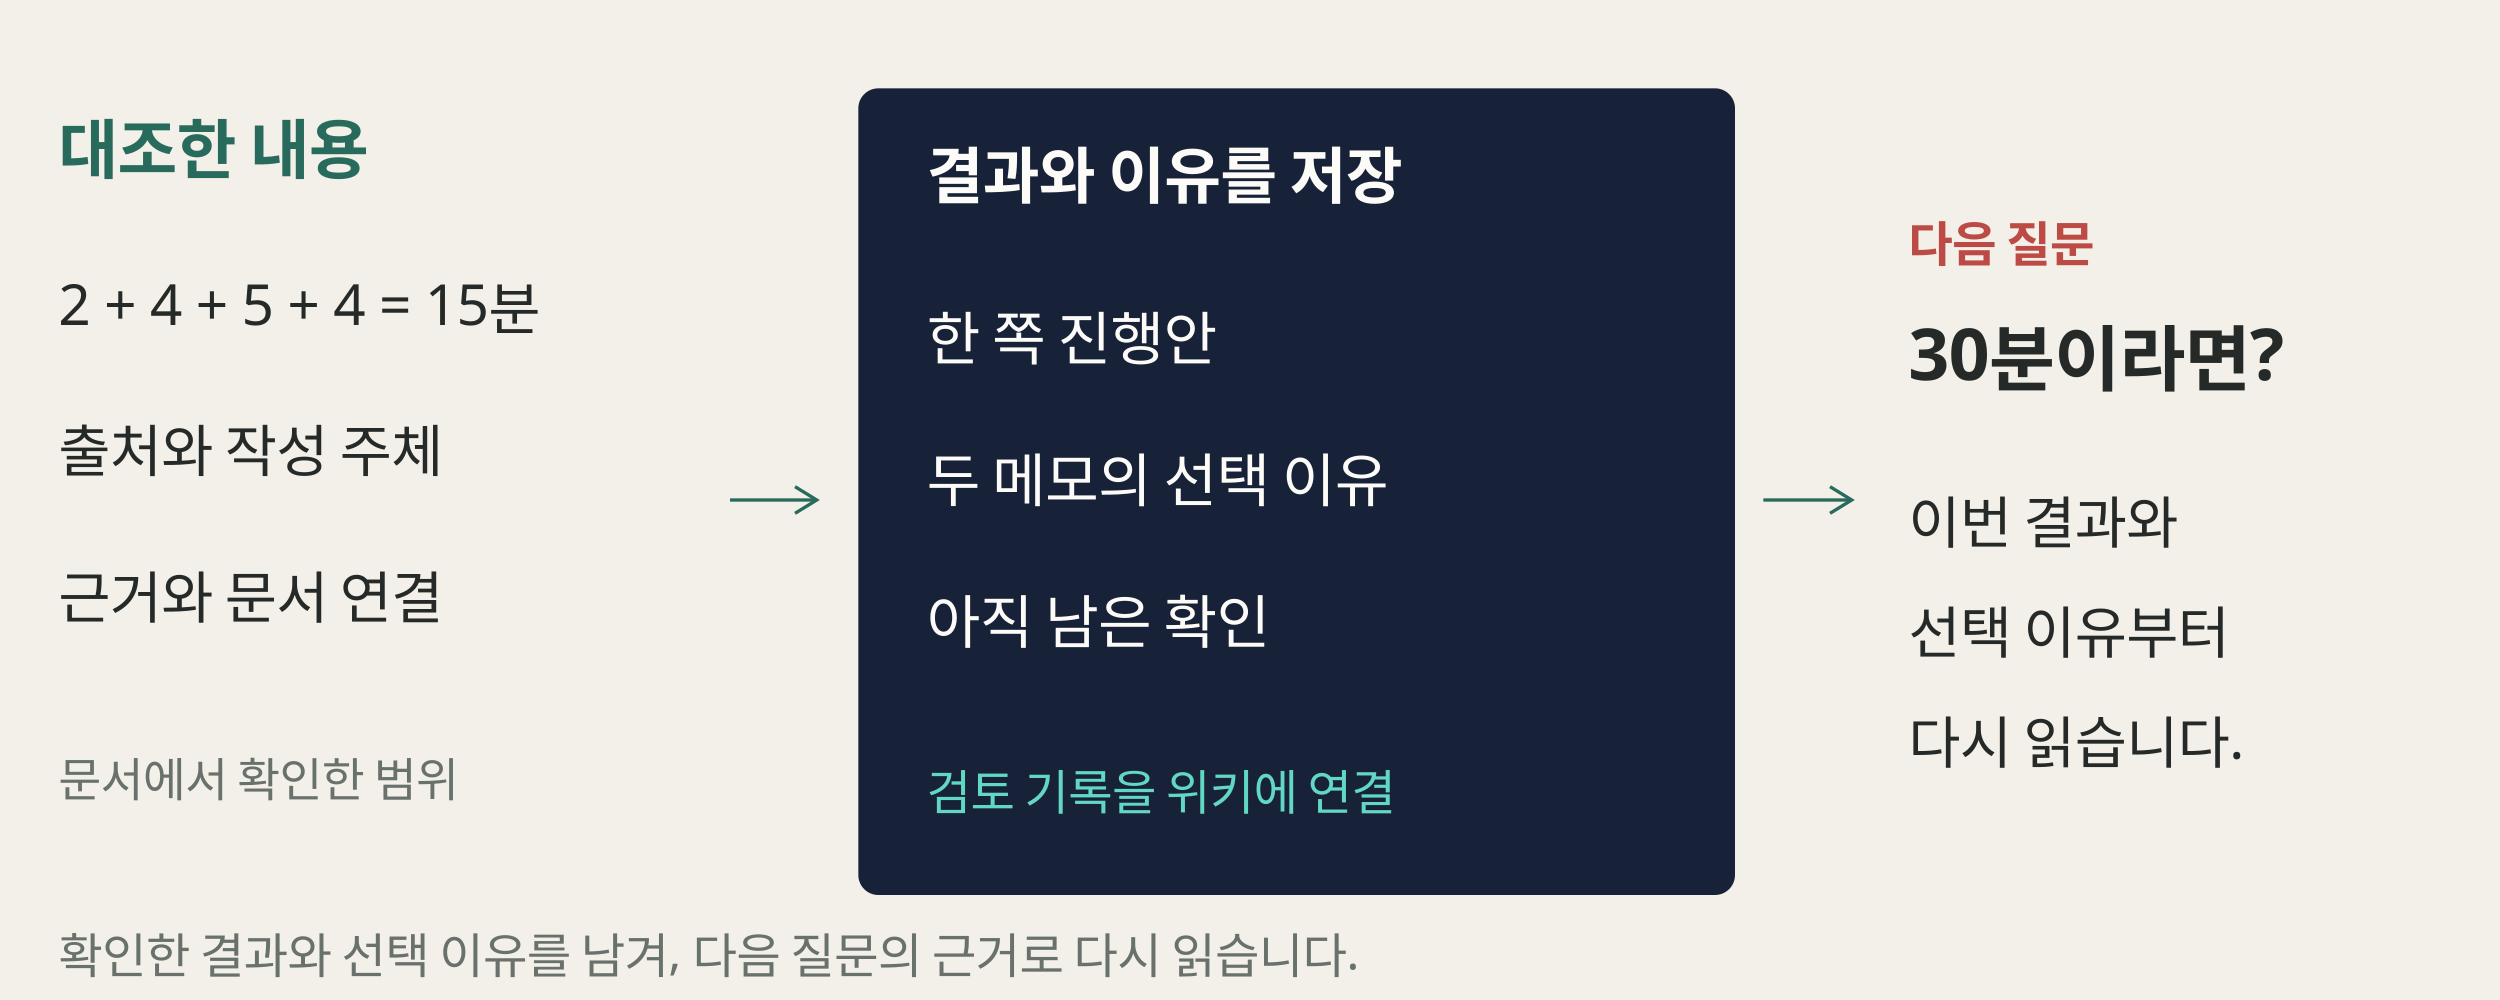
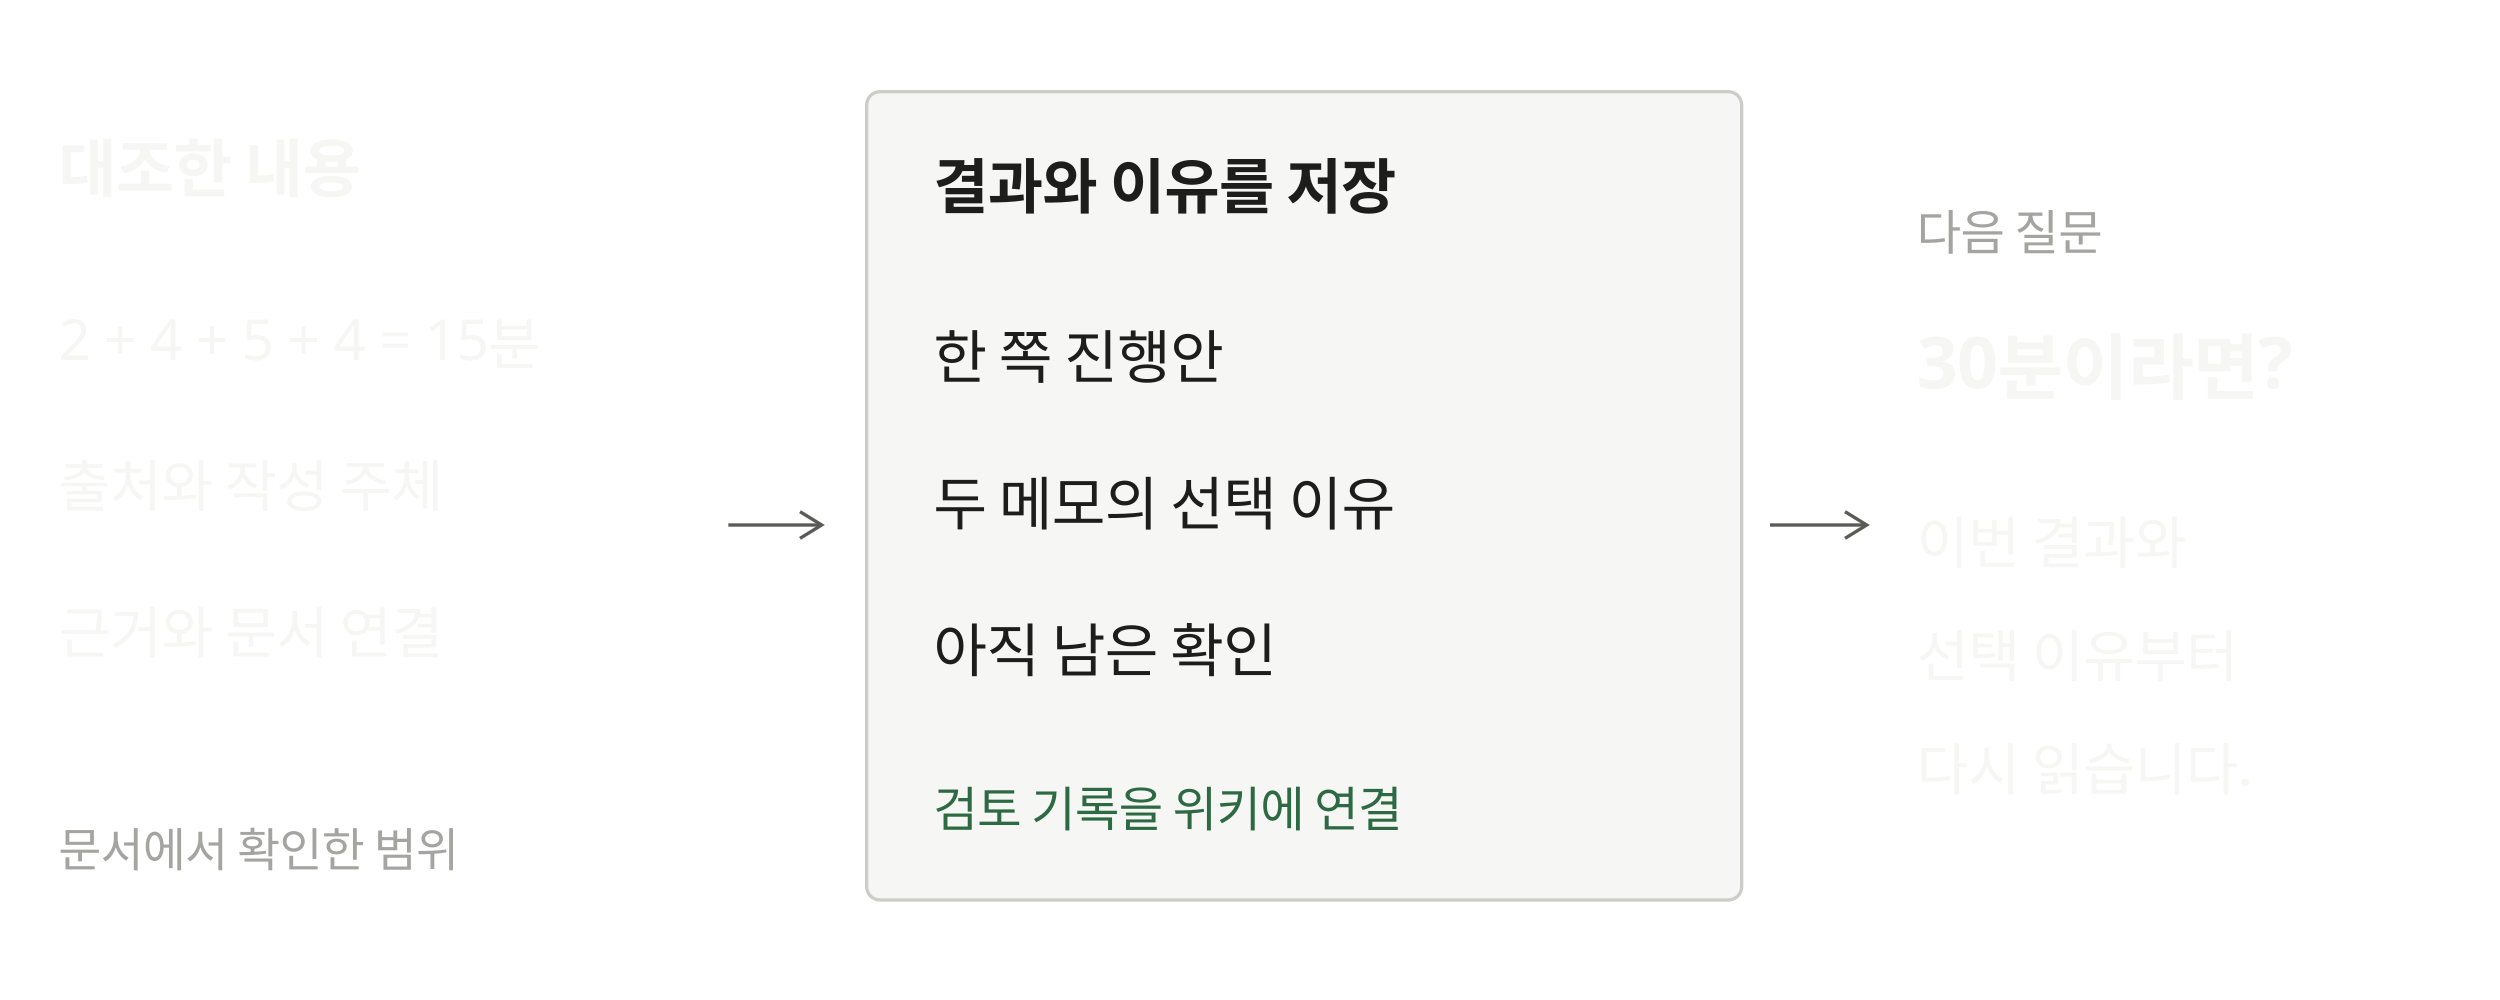
- <svg xmlns="http://www.w3.org/2000/svg" width="1500" height="600" viewBox="0 0 1500 600" role="img" aria-labelledby="title desc">
-   <rect width="1500" height="600" fill="#F2F0E8" />
+ <svg xmlns="http://www.w3.org/2000/svg" width="1500" height="600" viewBox="0 0 1500 600" style="background:#080808" role="img" aria-labelledby="title desc">
  <g font-family="'Noto Sans KR','Malgun Gothic','Apple SD Gothic Neo',sans-serif" letter-spacing="-.4">
-     <text x="35" y="104" font-size="39" fill="#286A5B" font-weight="600" text-anchor="start">대조한 내용</text>
-     <text x="35" y="195" font-size="34" fill="#252A28" font-weight="400" text-anchor="start">2 + 4 + 5 + 4 = 15분</text>
-     <text x="35" y="283" font-size="34" fill="#252A28" font-weight="400" text-anchor="start">출처와 작성 주체</text>
-     <text x="35" y="371" font-size="34" fill="#252A28" font-weight="400" text-anchor="start">근거와 문서 연결</text>
-     <text x="35" y="478" font-size="28" fill="#68716B" font-weight="400" text-anchor="start">문서에서 확인한 범위</text>
-     <path d="M438 300L490 300" fill="none" stroke="#286A5B" stroke-width="2" />
-     <path d="M477 292L490 300L477 308" fill="none" stroke="#286A5B" stroke-width="2" />
-     <rect x="515" y="53" width="526" height="484" rx="12" fill="#172238" />
-     <text x="556" y="119" font-size="37" fill="#FCFBF7" font-weight="600" text-anchor="start">결과와 이유를 저장</text>
-     <text x="556" y="216" font-size="35" fill="#FCFBF7" font-weight="400" text-anchor="start">한 쪽 진행안</text>
-     <text x="556" y="301" font-size="35" fill="#FCFBF7" font-weight="400" text-anchor="start">두 메모의 선택 이유</text>
-     <text x="556" y="386" font-size="35" fill="#FCFBF7" font-weight="400" text-anchor="start">아직 남은 확인</text>
-     <text x="556" y="486" font-size="29" fill="#63D7C5" font-weight="400" text-anchor="start">검토 기록을 위키에 연결</text>
-     <path d="M1058 300L1111 300" fill="none" stroke="#286A5B" stroke-width="2" />
-     <path d="M1098 292L1111 300L1098 308" fill="none" stroke="#286A5B" stroke-width="2" />
-     <text x="1145" y="157" font-size="29" fill="#BD4B45" font-weight="600" text-anchor="start">다음 질문</text>
-     <text x="1145" y="228" font-size="43" fill="#252A28" font-weight="600" text-anchor="start">30분이라면?</text>
-     <text x="1145" y="326" font-size="34" fill="#252A28" font-weight="400" text-anchor="start">이번 결과와</text>
-     <text x="1145" y="392" font-size="34" fill="#252A28" font-weight="400" text-anchor="start">선택 이유부터</text>
-     <text x="1145" y="458" font-size="34" fill="#252A28" font-weight="400" text-anchor="start">다시 읽습니다.</text>
-     <text x="35" y="584" font-size="29" fill="#68716B" font-weight="400" text-anchor="start">확인한 결과와 선택 이유를 남겨, 다음 질문의 근거로 다시 읽습니다.</text>
+     <text x="35" y="115" font-size="38" fill="#F6F6F4" font-weight="550" text-anchor="start">대조한 내용</text>
+     <text x="35" y="216" font-size="34" fill="#F6F6F4" font-weight="400" text-anchor="start">2 + 4 + 5 + 4 = 15분</text>
+     <text x="35" y="304" font-size="34" fill="#F6F6F4" font-weight="400" text-anchor="start">출처와 작성 주체</text>
+     <text x="35" y="392" font-size="34" fill="#F6F6F4" font-weight="400" text-anchor="start">근거와 문서 연결</text>
+     <text x="35" y="520" font-size="28" fill="#A4A4A1" font-weight="400" text-anchor="start">문서에서 확인한 범위</text>
+     <path d="M437 315L493 315" fill="none" stroke="#5A5A57" stroke-width="2" />
+     <path d="M480 307L493 315L480 323" fill="none" stroke="#5A5A57" stroke-width="2" />
+     <rect x="520" y="55" width="525" height="485" rx="8" fill="#F6F6F4" stroke="#CDCDC7" stroke-width="2" />
+     <text x="560" y="125" font-size="36" fill="#1D1D1B" font-weight="600" text-anchor="start">결과와 이유를 저장</text>
+     <text x="560" y="227" font-size="35" fill="#1D1D1B" font-weight="400" text-anchor="start">한 쪽 진행안</text>
+     <text x="560" y="315" font-size="35" fill="#1D1D1B" font-weight="400" text-anchor="start">두 메모의 선택 이유</text>
+     <text x="560" y="403" font-size="35" fill="#1D1D1B" font-weight="400" text-anchor="start">아직 남은 확인</text>
+     <text x="560" y="496" font-size="29" fill="#2D6A43" font-weight="400" text-anchor="start">검토 기록을 위키에 연결</text>
+     <path d="M1062 315L1120 315" fill="none" stroke="#5A5A57" stroke-width="2" />
+     <path d="M1107 307L1120 315L1107 323" fill="none" stroke="#5A5A57" stroke-width="2" />
+     <text x="1150" y="150" font-size="29" fill="#A4A4A1" font-weight="400" text-anchor="start">다음 질문</text>
+     <text x="1150" y="233" font-size="43" fill="#F6F6F4" font-weight="550" text-anchor="start">30분이라면?</text>
+     <text x="1150" y="338" font-size="34" fill="#F6F6F4" font-weight="400" text-anchor="start">이번 결과와</text>
+     <text x="1150" y="406" font-size="34" fill="#F6F6F4" font-weight="400" text-anchor="start">선택 이유부터</text>
+     <text x="1150" y="474" font-size="34" fill="#F6F6F4" font-weight="400" text-anchor="start">다시 읽습니다.</text>
  </g>
</svg>
